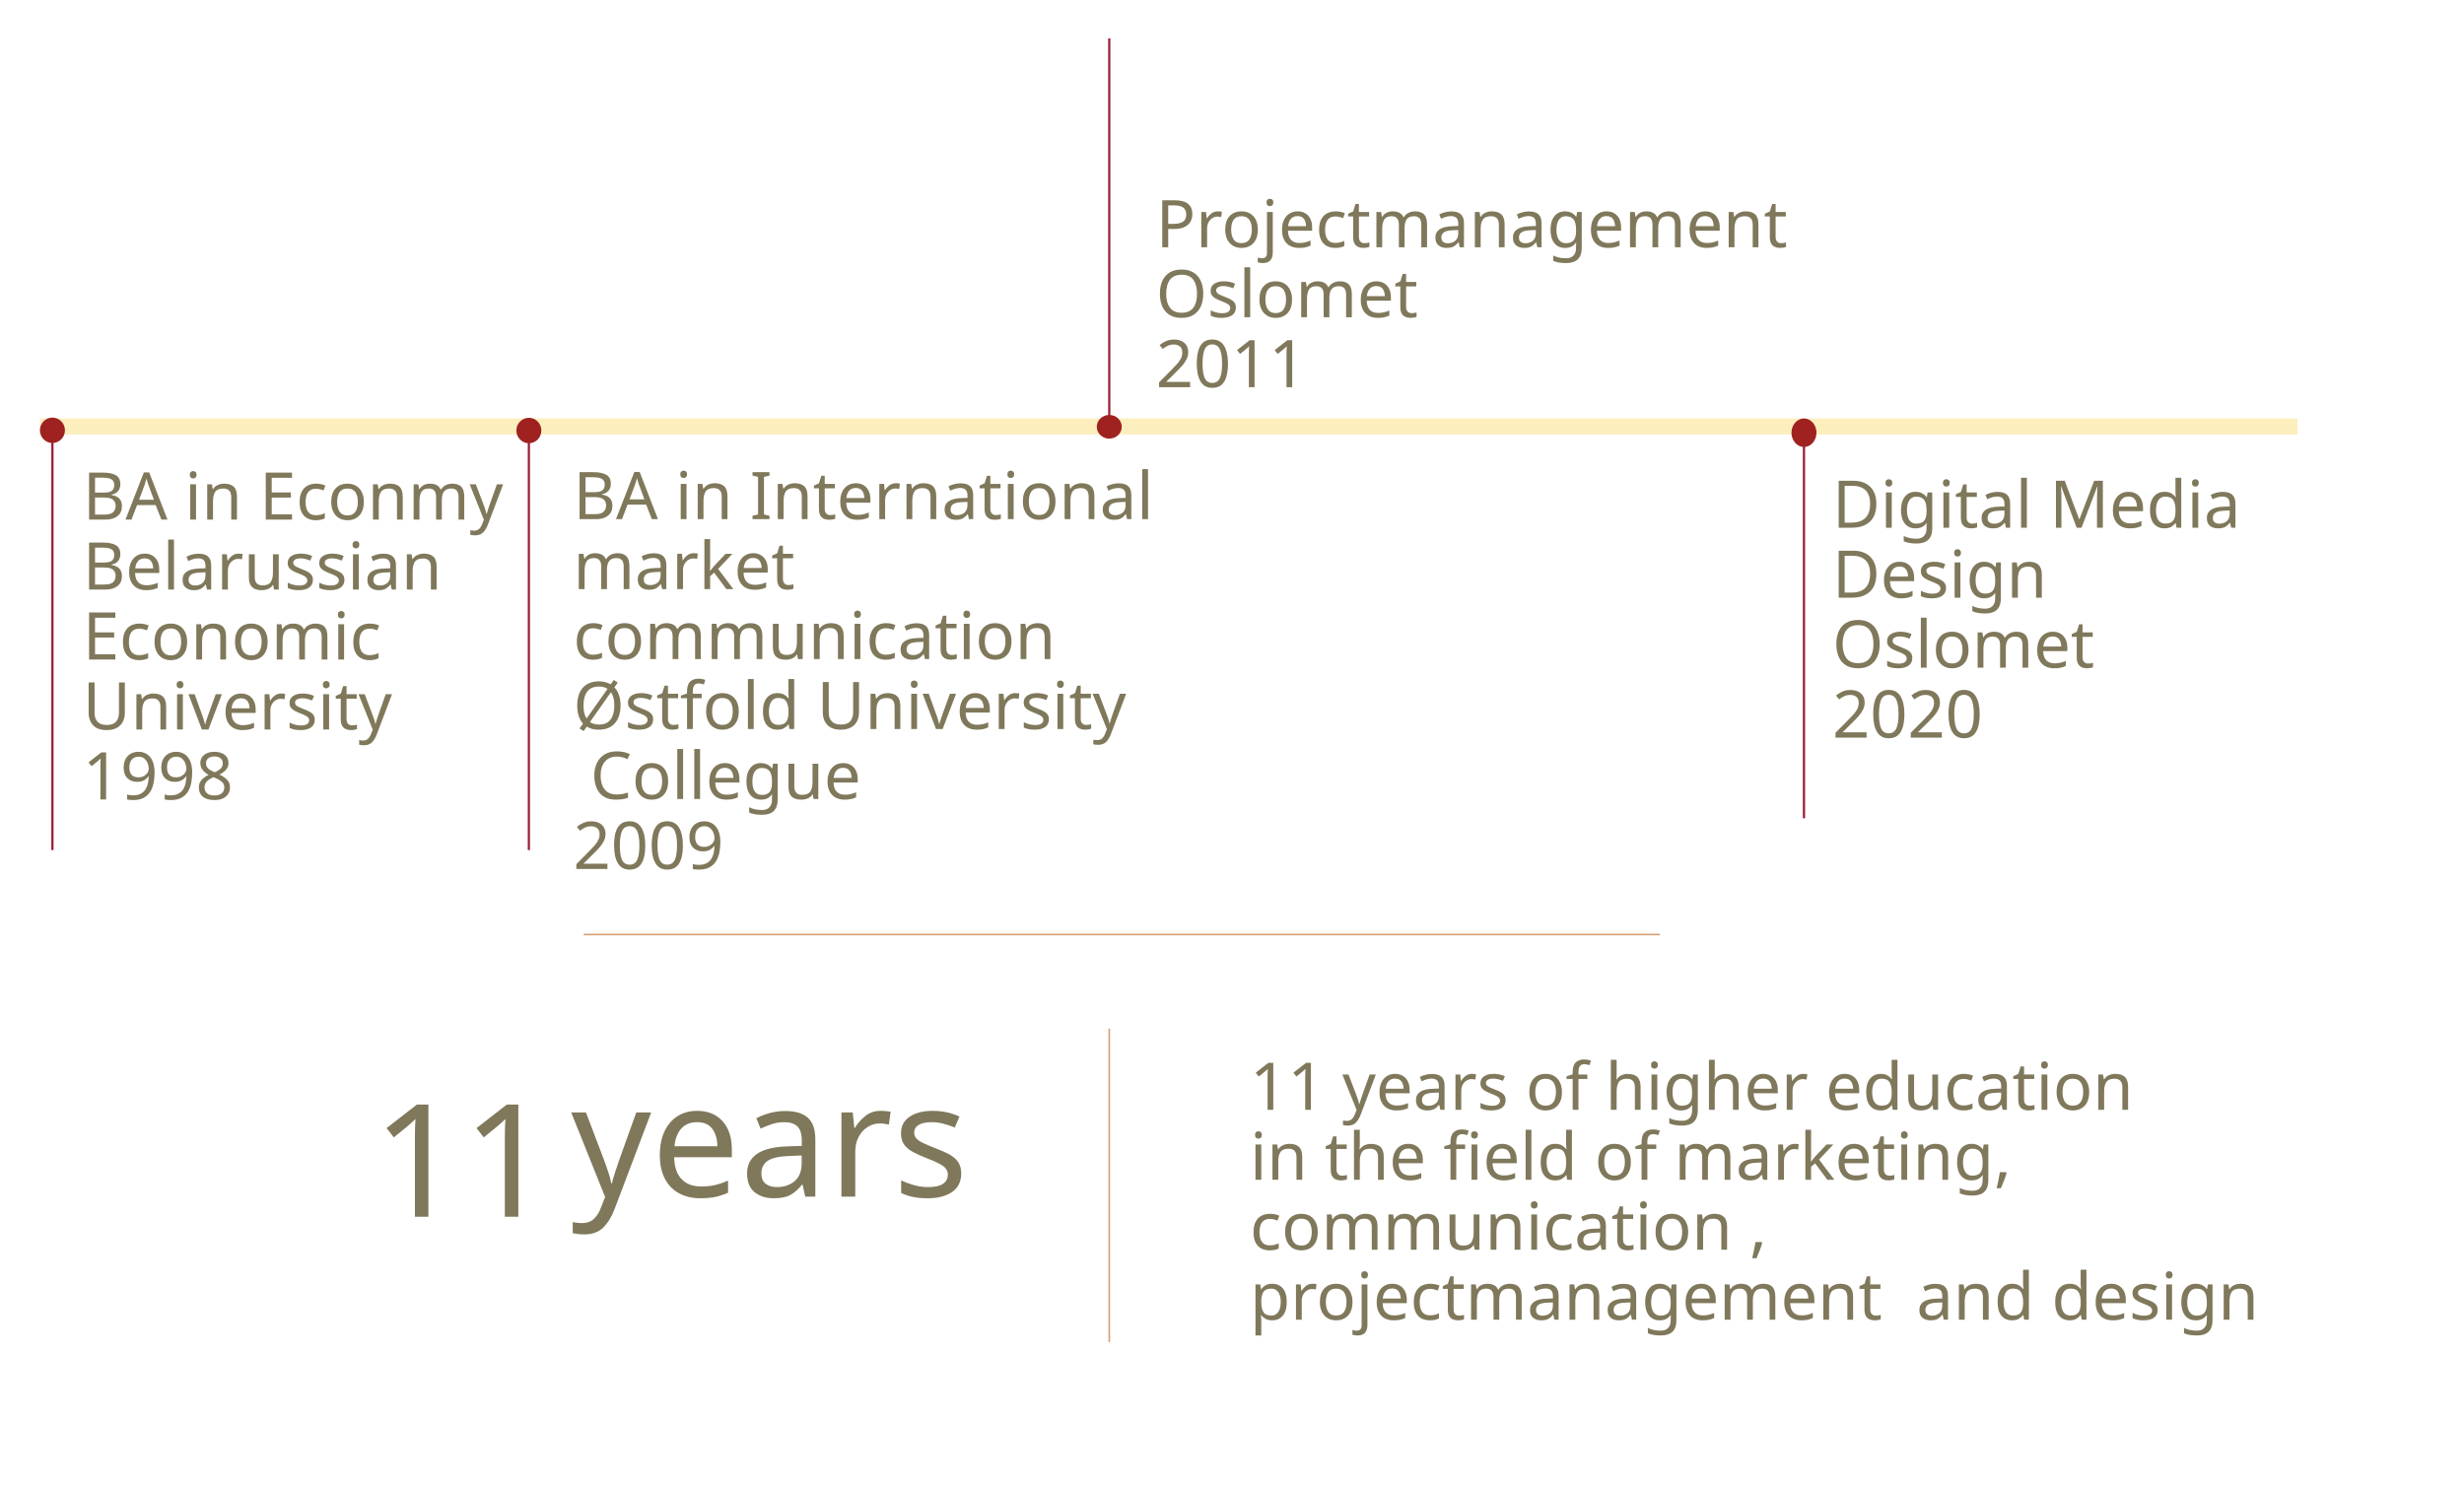
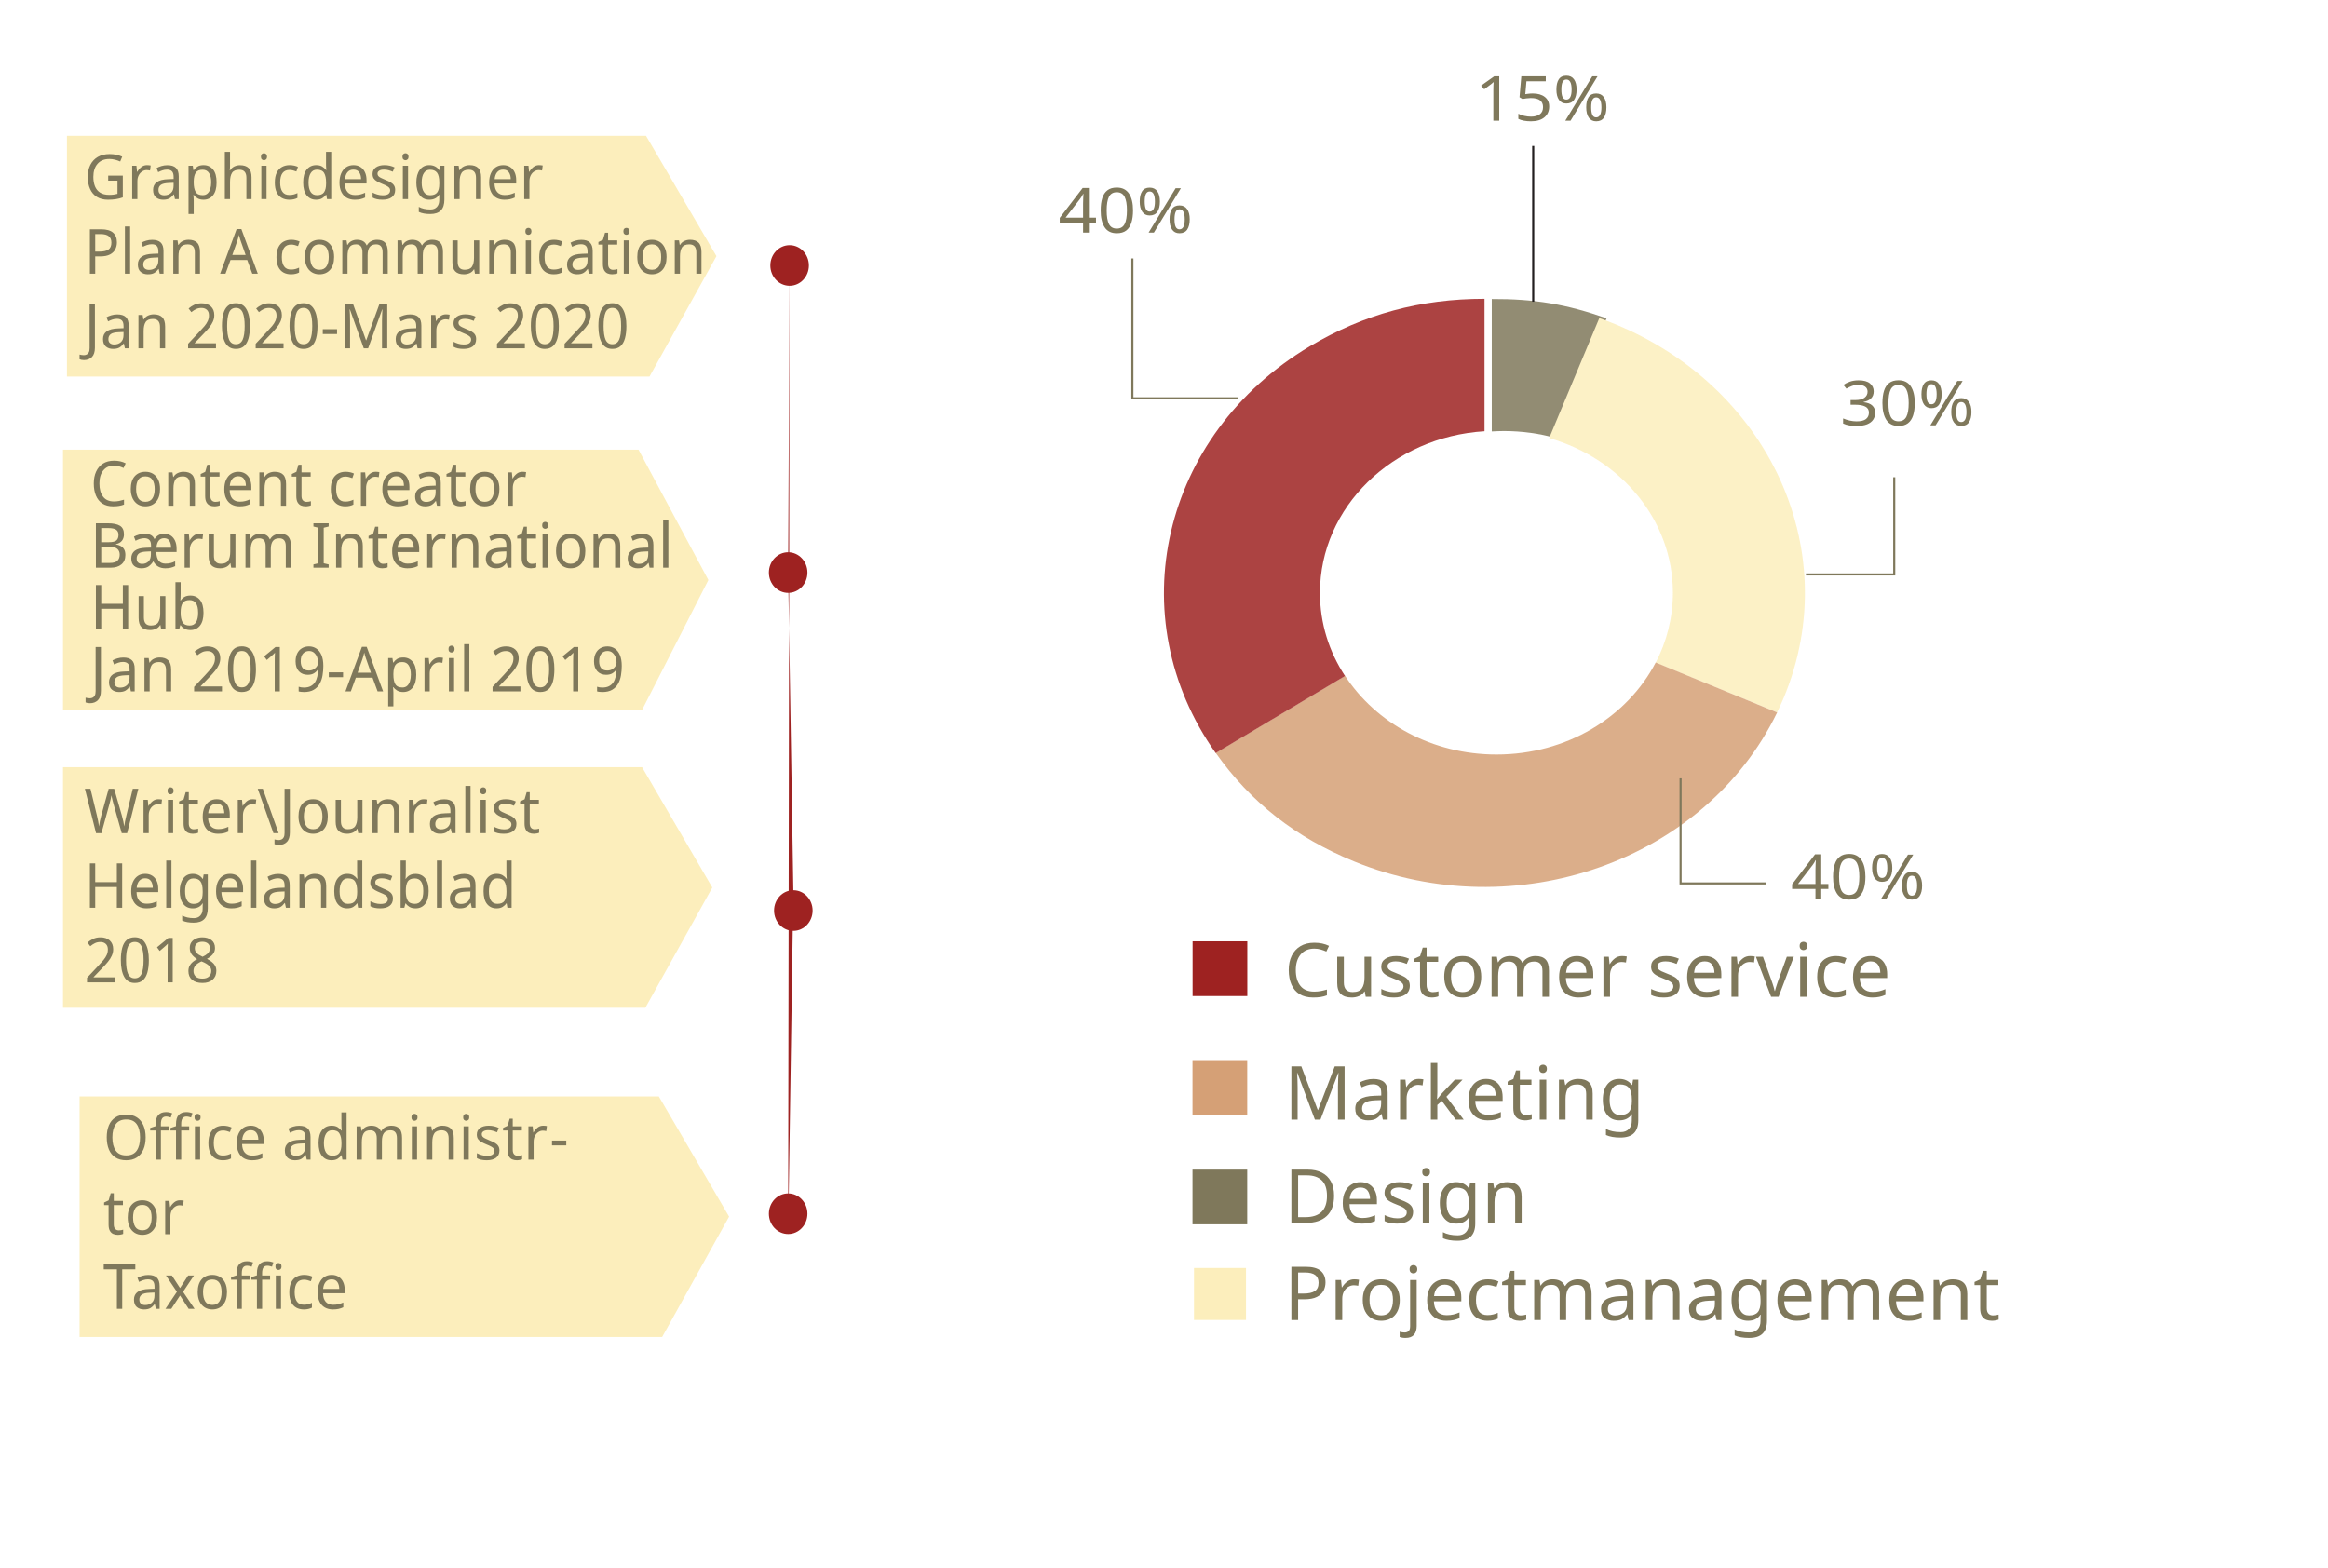
- <svg xmlns="http://www.w3.org/2000/svg" version="1.1" id="Layer_1" x="0px" y="0px" viewBox="0 0 1123.3 678.8" style="enable-background:new 0 0 1123.3 678.8;" xml:space="preserve">
+ <svg xmlns="http://www.w3.org/2000/svg" version="1.1" id="Layer_1" x="0px" y="0px" viewBox="0 0 1123.3 756.4" style="enable-background:new 0 0 1123.3 756.4;" xml:space="preserve">
  <style type="text/css">
	.st0{display:none;}
	.st1{display:inline;fill:none;}
	.st2{display:inline;fill:#9F2221;}
	.st3{display:inline;opacity:0.26;fill:#FDEFBD;enable-background:new    ;}
	.st4{fill:#FDEFBD;}
	.st5{fill:none;}
- 	.st6{fill:#7F785B;}
- 	.st7{font-family:'ArialMT';}
- 	.st8{font-size:71.672px;}
- 	.st9{fill:none;stroke:#9B1B37;stroke-miterlimit:10;}
- 	.st10{fill:#9F2221;}
+ 	.st6{fill:none;stroke:#9B1B37;stroke-miterlimit:10;}
+ 	.st7{fill:#9F2221;}
+ 	.st8{fill:none;stroke:#D6A176;stroke-width:0.75;stroke-miterlimit:10;}
+ 	.st9{fill:#FCEEBC;}
+ 	.st10{fill:#7F785B;}
	.st11{font-family:'Lato-Regular';}
	.st12{font-size:30px;}
- 	.st13{fill:none;stroke:#D6A176;stroke-width:0.75;stroke-miterlimit:10;}
- 	.st14{fill:#FCEEBC;}
- 	.st15{fill:#9E2221;}
- 	.st16{opacity:0.85;}
- 	.st17{fill:#D5A076;}
- 	.st18{fill:none;stroke:#231F20;stroke-miterlimit:10;}
- 	.st19{fill:none;stroke:#7F785B;stroke-miterlimit:10;}
+ 	.st13{fill:#9E2221;}
+ 	.st14{opacity:0.85;}
+ 	.st15{fill:#D5A076;}
+ 	.st16{fill:none;stroke:#231F20;stroke-miterlimit:10;}
+ 	.st17{fill:none;stroke:#7F785B;stroke-miterlimit:10;}
+ 	.st18{font-size:36px;}
</style>
  <g id="Backgound" class="st0">
-     <rect x="1426.8" y="478.8" class="st1" width="410.2" height="34.3" />
-     <polygon class="st2" points="1440.3,1104.8 1438.8,1106.1 1439,1108.1 1437.2,1107 1435.3,1107.8 1435.8,1105.8 1434.4,1104.3    1436.5,1104.2 1437.5,1102.5 1438.3,1104.3  " />
-     <polygon class="st2" points="1439.1,1139.8 1437.5,1141.1 1437.8,1143.1 1436,1142 1434.1,1142.8 1434.6,1140.8 1433.2,1139.3    1435.3,1139.2 1436.3,1137.4 1437.1,1139.3  " />
-     <polygon class="st2" points="1439.1,1121.5 1437.5,1122.7 1437.8,1124.8 1436,1123.7 1434.1,1124.4 1434.6,1122.5 1433.2,1121    1435.3,1120.8 1436.3,1119.1 1437.1,1121  " />
-     <polygon class="st2" points="1453.7,1104.8 1452.1,1106.1 1452.3,1108.1 1450.6,1107 1448.7,1107.8 1449.2,1105.8 1447.8,1104.3    1449.8,1104.2 1450.9,1102.5 1451.7,1104.3  " />
-     <polygon class="st2" points="1453.7,1121.5 1452.1,1122.7 1452.3,1124.8 1450.6,1123.7 1448.7,1124.4 1449.2,1122.5 1447.8,1121    1449.8,1120.8 1450.9,1119.1 1451.7,1121  " />
-     <polygon class="st2" points="1498.7,1139.8 1497.1,1141.1 1497.3,1143.1 1495.6,1142 1493.7,1142.8 1494.2,1140.8 1492.8,1139.3    1494.9,1139.2 1495.9,1137.4 1496.7,1139.3  " />
-     <polygon class="st2" points="1498.7,1121.5 1497.1,1122.7 1497.3,1124.8 1495.6,1123.7 1493.7,1124.4 1494.2,1122.5 1492.8,1121    1494.9,1120.8 1495.9,1119.1 1496.7,1121  " />
-     <polygon class="st2" points="1484.4,1121.5 1482.8,1122.7 1483,1124.8 1481.3,1123.7 1479.4,1124.4 1479.8,1122.5 1478.5,1121    1480.5,1120.8 1481.6,1119.1 1482.3,1121  " />
-     <polygon class="st2" points="1469,1121.5 1467.4,1122.7 1467.7,1124.8 1465.9,1123.7 1464,1124.4 1464.5,1122.5 1463.1,1121    1465.2,1120.8 1466.2,1119.1 1467,1121  " />
-     <polygon class="st2" points="1453.5,1139.8 1451.9,1141.1 1452.2,1143.1 1450.4,1142 1448.5,1142.8 1449,1140.8 1447.6,1139.3    1449.7,1139.2 1450.7,1137.4 1451.5,1139.3  " />
-     <polygon class="st2" points="1469,1139.8 1467.4,1141.1 1467.7,1143.1 1465.9,1142 1464,1142.8 1464.5,1140.8 1463.1,1139.3    1465.2,1139.2 1466.2,1137.4 1467,1139.3  " />
-     <polygon class="st2" points="1483.9,1139.8 1482.3,1141.1 1482.5,1143.1 1480.8,1142 1478.9,1142.8 1479.3,1140.8 1478,1139.3    1480,1139.2 1481.1,1137.4 1481.8,1139.3  " />
-     <polygon class="st2" points="1498.8,1104.8 1497.2,1106.1 1497.4,1108.1 1495.6,1107 1493.8,1107.8 1494.2,1105.8 1492.8,1104.3    1494.9,1104.2 1495.9,1102.5 1496.7,1104.3  " />
-     <polygon class="st2" points="1469,1104.8 1467.4,1106.1 1467.7,1108.1 1465.9,1107 1464,1107.8 1464.5,1105.8 1463.1,1104.3    1465.2,1104.2 1466.2,1102.5 1467,1104.3  " />
-     <polygon class="st2" points="1484.4,1104.8 1482.8,1106.1 1483,1108.1 1481.3,1107 1479.4,1107.8 1479.8,1105.8 1478.5,1104.3    1480.5,1104.2 1481.6,1102.5 1482.3,1104.3  " />
-     <rect x="1758.3" y="1166.3" class="st1" width="101.4" height="18.5" />
-     <rect x="1770.2" y="1149.4" class="st1" width="101.4" height="18.5" />
+     <rect x="283.5" y="478.8" class="st1" width="410.2" height="34.3" />
+     <polygon class="st2" points="297,1104.8 295.5,1106.1 295.7,1108.1 293.9,1107 292,1107.8 292.5,1105.8 291.1,1104.3 293.2,1104.2    294.2,1102.5 295,1104.3  " />
+     <polygon class="st2" points="295.8,1139.8 294.2,1141.1 294.5,1143.1 292.7,1142 290.8,1142.8 291.3,1140.8 289.9,1139.3    292,1139.2 293,1137.4 293.8,1139.3  " />
+     <polygon class="st2" points="295.8,1121.5 294.2,1122.7 294.5,1124.8 292.7,1123.7 290.8,1124.4 291.3,1122.5 289.9,1121    292,1120.8 293,1119.1 293.8,1121  " />
+     <polygon class="st2" points="310.4,1104.8 308.8,1106.1 309,1108.1 307.3,1107 305.4,1107.8 305.9,1105.8 304.5,1104.3    306.5,1104.2 307.6,1102.5 308.4,1104.3  " />
+     <polygon class="st2" points="310.4,1121.5 308.8,1122.7 309,1124.8 307.3,1123.7 305.4,1124.4 305.9,1122.5 304.5,1121    306.5,1120.8 307.6,1119.1 308.4,1121  " />
+     <polygon class="st2" points="355.4,1139.8 353.8,1141.1 354,1143.1 352.3,1142 350.4,1142.8 350.9,1140.8 349.5,1139.3    351.6,1139.2 352.6,1137.4 353.4,1139.3  " />
+     <polygon class="st2" points="355.4,1121.5 353.8,1122.7 354,1124.8 352.3,1123.7 350.4,1124.4 350.9,1122.5 349.5,1121    351.6,1120.8 352.6,1119.1 353.4,1121  " />
+     <polygon class="st2" points="341.1,1121.5 339.5,1122.7 339.7,1124.8 338,1123.7 336.1,1124.4 336.5,1122.5 335.2,1121    337.2,1120.8 338.3,1119.1 339,1121  " />
+     <polygon class="st2" points="325.7,1121.5 324.1,1122.7 324.4,1124.8 322.6,1123.7 320.7,1124.4 321.2,1122.5 319.8,1121    321.9,1120.8 322.9,1119.1 323.7,1121  " />
+     <polygon class="st2" points="310.2,1139.8 308.6,1141.1 308.9,1143.1 307.1,1142 305.2,1142.8 305.7,1140.8 304.3,1139.3    306.4,1139.2 307.4,1137.4 308.2,1139.3  " />
+     <polygon class="st2" points="325.7,1139.8 324.1,1141.1 324.4,1143.1 322.6,1142 320.7,1142.8 321.2,1140.8 319.8,1139.3    321.9,1139.2 322.9,1137.4 323.7,1139.3  " />
+     <polygon class="st2" points="340.6,1139.8 339,1141.1 339.2,1143.1 337.5,1142 335.6,1142.8 336,1140.8 334.7,1139.3 336.7,1139.2    337.8,1137.4 338.5,1139.3  " />
+     <polygon class="st2" points="355.5,1104.8 353.9,1106.1 354.1,1108.1 352.3,1107 350.5,1107.8 350.9,1105.8 349.5,1104.3    351.6,1104.2 352.6,1102.5 353.4,1104.3  " />
+     <polygon class="st2" points="325.7,1104.8 324.1,1106.1 324.4,1108.1 322.6,1107 320.7,1107.8 321.2,1105.8 319.8,1104.3    321.9,1104.2 322.9,1102.5 323.7,1104.3  " />
+     <polygon class="st2" points="341.1,1104.8 339.5,1106.1 339.7,1108.1 338,1107 336.1,1107.8 336.5,1105.8 335.2,1104.3    337.2,1104.2 338.3,1102.5 339,1104.3  " />
+     <rect x="615" y="1166.3" class="st1" width="101.4" height="18.5" />
+     <rect x="626.9" y="1149.4" class="st1" width="101.4" height="18.5" />
  </g>
  <g id="Layer_4" class="st0">
</g>
  <g id="Layer_5" class="st0">
</g>
  <g id="Layer_6" class="st0">
</g>
  <g id="Layer_7" class="st0">
</g>
  <g id="Layer_8" class="st0">
-     <rect x="1685.3" y="388.6" class="st3" width="239.4" height="842" />
+     <rect x="542" y="388.6" class="st3" width="239.4" height="842" />
  </g>
-   <rect x="18.2" y="190.8" class="st4" width="1029.2" height="7.3" />
-   <path class="st4" d="M97.8,230.6" />
-   <rect x="260.3" y="494.7" class="st5" width="192.5" height="55.9" />
-   <text transform="matrix(1 0 0 1 260.3138 545.6378)" class="st6 st7 st8">years</text>
+   <rect x="-1125.1" y="190.8" class="st4" width="1029.2" height="7.3" />
+   <path class="st4" d="M-1045.5,230.6" />
+   <rect x="-883" y="494.7" class="st5" width="192.5" height="55.9" />
+   <text transform="matrix(1 0 0 1 -882.9862 545.6378)" class="st10" style="font-family:'ArialMT'; font-size:71.672px;">years</text>
  <g>
-     <line class="st9" x1="241.1" y1="199.3" x2="241.1" y2="387.6" />
-     <ellipse class="st10" cx="241.1" cy="196.3" rx="5.7" ry="5.8" />
+     <line class="st6" x1="-902.2" y1="199.3" x2="-902.2" y2="387.6" />
+     <ellipse class="st7" cx="-902.2" cy="196.3" rx="5.7" ry="5.8" />
  </g>
-   <rect x="569.8" y="483.9" class="st5" width="426.9" height="151.8" />
-   <text transform="matrix(1 0 0 1 569.8105 506.021)" class="st6 st11 st12">11 years of higher education </text>
-   <text transform="matrix(1 0 0 1 569.8105 537.921)" class="st6 st11 st12">in the field of marketing,</text>
-   <text transform="matrix(1 0 0 1 569.8105 569.821)" class="st6 st11 st12">communication , </text>
-   <text transform="matrix(1 0 0 1 569.8105 601.721)" class="st6 st11 st12">projectmanagement  and design</text>
-   <line class="st9" x1="505.7" y1="17.5" x2="505.7" y2="190.3" />
-   <ellipse class="st10" cx="505.7" cy="194.6" rx="5.7" ry="5.4" />
-   <line class="st9" x1="822.4" y1="200.7" x2="822.4" y2="373.1" />
-   <ellipse class="st10" cx="822.4" cy="197.3" rx="5.7" ry="6.5" />
-   <line class="st13" x1="266.1" y1="426.1" x2="756.7" y2="426.1" />
-   <line class="st13" x1="505.7" y1="469" x2="505.7" y2="611.9" />
-   <rect x="36.7" y="214.8" class="st5" width="191.6" height="150" />
-   <text transform="matrix(1 0 0 1 37.709 236.9041)" class="st6 st11 st12">BA in Econmy</text>
-   <text transform="matrix(1 0 0 1 37.709 268.8041)" class="st6 st11 st12">Belarussian </text>
-   <text transform="matrix(1 0 0 1 37.709 300.7041)" class="st6 st11 st12">Economic</text>
-   <text transform="matrix(1 0 0 1 37.709 332.6041)" class="st6 st11 st12">University</text>
-   <text transform="matrix(1 0 0 1 37.709 364.5041)" class="st6 st11 st12">1998</text>
-   <rect x="260.3" y="214.6" class="st5" width="265.6" height="238.1" />
-   <text transform="matrix(1 0 0 1 261.3139 236.7108)" class="st6 st11 st12">BA in International</text>
-   <text transform="matrix(1 0 0 1 261.3139 268.6108)" class="st6 st11 st12">market </text>
-   <text transform="matrix(1 0 0 1 261.3139 300.5108)" class="st6 st11 st12">communication</text>
-   <text transform="matrix(1 0 0 1 261.3139 332.4108)" class="st6 st11 st12">Østfold University</text>
-   <text transform="matrix(1 0 0 1 261.3139 364.3108)" class="st6 st11 st12"> Collegue</text>
-   <text transform="matrix(1 0 0 1 261.3139 396.2108)" class="st6 st11 st12">2009</text>
-   <rect x="526" y="90.6" class="st5" width="269.8" height="150.1" />
-   <text transform="matrix(1 0 0 1 526.9592 112.7451)" class="st6 st11 st12">Projectmanagement</text>
-   <text transform="matrix(1 0 0 1 526.9592 144.6451)" class="st6 st11 st12">Oslomet</text>
-   <text transform="matrix(1 0 0 1 526.9592 176.5451)" class="st6 st11 st12">2011</text>
+   <rect x="-573.5" y="483.9" class="st5" width="426.9" height="151.8" />
+   <text transform="matrix(1 0 0 1 -573.4896 506.021)" class="st10 st11 st12">11 years of higher education </text>
+   <text transform="matrix(1 0 0 1 -573.4896 537.921)" class="st10 st11 st12">in the field of marketing,</text>
+   <text transform="matrix(1 0 0 1 -573.4896 569.821)" class="st10 st11 st12">communication , </text>
+   <text transform="matrix(1 0 0 1 -573.4896 601.721)" class="st10 st11 st12">projectmanagement  and design</text>
+   <line class="st6" x1="-637.6" y1="17.5" x2="-637.6" y2="190.3" />
+   <ellipse class="st7" cx="-637.6" cy="194.6" rx="5.7" ry="5.4" />
+   <line class="st6" x1="-320.9" y1="200.7" x2="-320.9" y2="373.1" />
+   <ellipse class="st7" cx="-320.9" cy="197.3" rx="5.7" ry="6.5" />
+   <line class="st8" x1="-877.2" y1="426.1" x2="-386.6" y2="426.1" />
+   <line class="st8" x1="-637.6" y1="469" x2="-637.6" y2="611.9" />
+   <rect x="-1106.6" y="214.8" class="st5" width="191.6" height="150" />
+   <text transform="matrix(1 0 0 1 -1105.591 236.9041)" class="st10 st11 st12">BA in Econmy</text>
+   <text transform="matrix(1 0 0 1 -1105.591 268.8041)" class="st10 st11 st12">Belarussian </text>
+   <text transform="matrix(1 0 0 1 -1105.591 300.7041)" class="st10 st11 st12">Economic</text>
+   <text transform="matrix(1 0 0 1 -1105.591 332.6041)" class="st10 st11 st12">University</text>
+   <text transform="matrix(1 0 0 1 -1105.591 364.5041)" class="st10 st11 st12">1998</text>
+   <rect x="-883" y="214.6" class="st5" width="265.6" height="238.1" />
+   <text transform="matrix(1 0 0 1 -881.9861 236.7108)" class="st10 st11 st12">BA in International</text>
+   <text transform="matrix(1 0 0 1 -881.9861 268.6108)" class="st10 st11 st12">market </text>
+   <text transform="matrix(1 0 0 1 -881.9861 300.5108)" class="st10 st11 st12">communication</text>
+   <text transform="matrix(1 0 0 1 -881.9861 332.4108)" class="st10 st11 st12">Østfold University</text>
+   <text transform="matrix(1 0 0 1 -881.9861 364.3108)" class="st10 st11 st12"> Collegue</text>
+   <text transform="matrix(1 0 0 1 -881.9861 396.2108)" class="st10 st11 st12">2009</text>
+   <rect x="-617.3" y="90.6" class="st5" width="269.8" height="150.1" />
+   <text transform="matrix(1 0 0 1 -616.3408 112.7451)" class="st10 st11 st12">Projectmanagement</text>
+   <text transform="matrix(1 0 0 1 -616.3408 144.6451)" class="st10 st11 st12">Oslomet</text>
+   <text transform="matrix(1 0 0 1 -616.3408 176.5451)" class="st10 st11 st12">2011</text>
  <g>
-     <line class="st9" x1="23.9" y1="199.2" x2="23.9" y2="387.6" />
-     <ellipse class="st10" cx="23.9" cy="196.2" rx="5.7" ry="5.8" />
+     <line class="st6" x1="-1119.4" y1="199.2" x2="-1119.4" y2="387.6" />
+     <ellipse class="st7" cx="-1119.4" cy="196.2" rx="5.7" ry="5.8" />
  </g>
-   <rect x="834.3" y="218.5" class="st5" width="269.8" height="150.1" />
-   <text transform="matrix(1 0 0 1 835.335 240.6179)" class="st6 st11 st12">Digital Media </text>
-   <text transform="matrix(1 0 0 1 835.335 272.5179)" class="st6 st11 st12">Design</text>
-   <text transform="matrix(1 0 0 1 835.335 304.4179)" class="st6 st11 st12">Oslomet</text>
-   <text transform="matrix(1 0 0 1 835.335 336.3179)" class="st6 st11 st12">2020</text>
-   <rect x="82.5" y="487.5" class="st5" width="147.6" height="133.1" />
-   <rect x="169.9" y="503.8" class="st5" width="192.5" height="55.9" />
-   <text transform="matrix(1 0 0 1 169.8671 554.7867)" class="st6 st7 st8">11</text>
-   <text transform="matrix(1 0 0 1 943.3829 -72.8953)" class="st7 st12">Lorem ipsum</text>
-   <polygon class="st14" points="1453,342.8 1173.7,342.8 1173.7,217 1451.4,217 1485.1,279.9 " />
-   <polygon class="st14" points="1456.7,181.7 1175.6,181.7 1175.6,65.5 1455,65.5 1489,123.6 " />
-   <polygon class="st14" points="1462.8,645.2 1181.7,645.2 1181.7,529.1 1461.2,529.1 1495.1,587.1 " />
-   <polygon class="st14" points="1454.7,486.3 1173.7,486.3 1173.7,370.2 1453.1,370.2 1487,428.3 " />
+   <rect x="-309" y="218.5" class="st5" width="269.8" height="150.1" />
+   <text transform="matrix(1 0 0 1 -307.965 240.6179)" class="st10 st11 st12">Digital Media </text>
+   <text transform="matrix(1 0 0 1 -307.965 272.5179)" class="st10 st11 st12">Design</text>
+   <text transform="matrix(1 0 0 1 -307.965 304.4179)" class="st10 st11 st12">Oslomet</text>
+   <text transform="matrix(1 0 0 1 -307.965 336.3179)" class="st10 st11 st12">2020</text>
+   <rect x="-1060.8" y="487.5" class="st5" width="147.6" height="133.1" />
+   <rect x="-973.4" y="503.8" class="st5" width="192.5" height="55.9" />
+   <text transform="matrix(1 0 0 1 -973.433 554.7867)" class="st10" style="font-family:'ArialMT'; font-size:71.672px;">11</text>
+   <text transform="matrix(1 0 0 1 -199.9172 -72.8953)" class="st12" style="font-family:'ArialMT';">Lorem ipsum</text>
+   <polygon class="st9" points="309.7,342.8 30.4,342.8 30.4,217 308.1,217 341.8,279.9 " />
+   <polygon class="st9" points="313.4,181.7 32.3,181.7 32.3,65.5 311.7,65.5 345.7,123.6 " />
+   <polygon class="st9" points="319.5,645.2 38.4,645.2 38.4,529.1 317.9,529.1 351.8,587.1 " />
+   <polygon class="st9" points="311.4,486.3 30.4,486.3 30.4,370.2 309.8,370.2 343.7,428.3 " />
  <g>
-     <rect x="1186.8" y="221.9" class="st5" width="290.9" height="134.9" />
-     <text transform="matrix(0.9499 0 0 1 1186.814 244.0376)">
-       <tspan x="0" y="0" class="st6 st11 st12">Content creator</tspan>
-       <tspan x="0" y="29.9" class="st6 st11 st12">Bærum International</tspan>
-       <tspan x="0" y="59.7" class="st6 st11 st12">Hub</tspan>
-       <tspan x="0" y="89.6" class="st6 st11 st12">Jan 2019-April 2019</tspan>
+     <rect x="43.5" y="221.9" class="st5" width="290.9" height="134.9" />
+     <text transform="matrix(0.9499 0 0 1 43.5139 244.0376)">
+       <tspan x="0" y="0" class="st10 st11 st12">Content creator</tspan>
+       <tspan x="0" y="29.9" class="st10 st11 st12">Bærum International</tspan>
+       <tspan x="0" y="59.7" class="st10 st11 st12">Hub</tspan>
+       <tspan x="0" y="89.6" class="st10 st11 st12">Jan 2019-April 2019</tspan>
    </text>
-     <rect x="1183.9" y="74" class="st5" width="290.9" height="109.2" />
-     <text transform="matrix(0.9499 0 0 1 1183.915 96.0629)">
-       <tspan x="0" y="0" class="st6 st11 st12">Graphicdesigner</tspan>
-       <tspan x="0" y="36" class="st6 st11 st12">Plan A communication</tspan>
-       <tspan x="0" y="72" class="st6 st11 st12">Jan 2020-Mars 2020</tspan>
+     <rect x="40.6" y="74" class="st5" width="290.9" height="109.2" />
+     <text transform="matrix(0.9499 0 0 1 40.6147 96.0629)">
+       <tspan x="0" y="0" class="st10 st11 st12">Graphicdesigner</tspan>
+       <tspan x="0" y="36" class="st10 st11 st12">Plan A communication</tspan>
+       <tspan x="0" y="72" class="st10 st11 st12">Jan 2020-Mars 2020</tspan>
    </text>
-     <rect x="1193.1" y="537.5" class="st5" width="252.9" height="104.9" />
-     <text transform="matrix(0.9499 0 0 1 1193.068 559.5938)">
-       <tspan x="0" y="0" class="st6 st11 st12">Office administr</tspan>
-       <tspan x="226.8" y="0" class="st6 st11 st12">-</tspan>
-       <tspan x="0" y="36" class="st6 st11 st12">tor</tspan>
-       <tspan x="0" y="72" class="st6 st11 st12">Taxoffice</tspan>
+     <rect x="49.8" y="537.5" class="st5" width="252.9" height="104.9" />
+     <text transform="matrix(0.9499 0 0 1 49.7681 559.5938)">
+       <tspan x="0" y="0" class="st10 st11 st12">Office administr</tspan>
+       <tspan x="226.8" y="0" class="st10 st11 st12">-</tspan>
+       <tspan x="0" y="36" class="st10 st11 st12">tor</tspan>
+       <tspan x="0" y="72" class="st10 st11 st12">Taxoffice</tspan>
    </text>
    <g>
-       <ellipse class="st15" cx="1524.3" cy="128.1" rx="9.3" ry="9.8" />
-       <ellipse class="st15" cx="1523.6" cy="276.3" rx="9.3" ry="9.8" />
-       <ellipse class="st15" cx="1526.1" cy="439.4" rx="9.3" ry="9.8" />
-       <ellipse class="st15" cx="1523.6" cy="585.7" rx="9.3" ry="9.8" />
-       <polyline class="st15" points="1524.3,128.1 1523.6,276.3 1526.1,429.6 1523.6,595.5   " />
+       <ellipse class="st13" cx="381" cy="128.1" rx="9.3" ry="9.8" />
+       <ellipse class="st13" cx="380.3" cy="276.3" rx="9.3" ry="9.8" />
+       <ellipse class="st13" cx="382.8" cy="439.4" rx="9.3" ry="9.8" />
+       <ellipse class="st13" cx="380.3" cy="585.7" rx="9.3" ry="9.8" />
+       <polyline class="st13" points="381,128.1 380.3,276.3 382.8,429.6 380.3,595.5   " />
    </g>
-     <rect x="1183.9" y="379.9" class="st5" width="290.9" height="109.2" />
-     <text transform="matrix(0.9499 0 0 1 1183.915 402.0484)">
-       <tspan x="0" y="0" class="st6 st11 st12">Writer\Jounralist</tspan>
-       <tspan x="0" y="36" class="st6 st11 st12">Helgelandsblad</tspan>
-       <tspan x="0" y="72" class="st6 st11 st12">2018</tspan>
+     <rect x="40.6" y="379.9" class="st5" width="290.9" height="109.2" />
+     <text transform="matrix(0.9499 0 0 1 40.6147 402.0484)">
+       <tspan x="0" y="0" class="st10 st11 st12">Writer\Jounralist</tspan>
+       <tspan x="0" y="36" class="st10 st11 st12">Helgelandsblad</tspan>
+       <tspan x="0" y="72" class="st10 st11 st12">2018</tspan>
    </text>
  </g>
  <g id="Layer_10">
</g>
-   <g>
-     <rect x="2116.2" y="653.8" class="st5" width="6.2" height="3.1" />
-     <g class="st16">
-       <g>
-         <path class="st6" d="M1918.5,153.6l-24.2,57.9c-8-2.3-16.6-3.5-25.4-3.5c-1.9,0-3.9,0.1-5.8,0.2v-63.9     C1883.7,144.2,1899.2,146.8,1918.5,153.6z" />
-       </g>
-       <g>
-         <path class="st14" d="M2003.9,336.9c-0.9,2.2-2.1,4.7-3.1,6.9l-58.6-24c5.3-10.2,8.3-21.7,8.3-33.8c0-35-25.1-64.7-59.7-74.6     l24.2-57.9C1994.6,181.7,2034.5,263.8,2003.9,336.9z" />
-       </g>
-       <g>
-         <path class="st17" d="M2000.8,343.8c-34.7,71.6-126.1,103.8-204.1,71.9c-28.3-11.6-49.9-28.5-66.8-52.4l62.4-37.2     c14.9,22.8,42,38,73.1,38c33.9,0,63.1-18.1,76.8-44.4L2000.8,343.8z" />
-       </g>
-       <g>
-         <path class="st15" d="M1859.6,144.2v63.9c-44.3,2.7-79.4,36.6-79.4,78c0,14.7,4.4,28.4,12.1,40.1l-62.4,37.2     c-46.5-65.7-26.2-153.6,45.4-196.3C1801.4,151.6,1828.6,144.2,1859.6,144.2z" />
-       </g>
+   <rect x="972.9" y="653.8" class="st5" width="6.2" height="3.1" />
+   <g class="st14">
+     <g>
+       <path class="st10" d="M775.2,153.6L751,211.5c-8-2.3-16.6-3.5-25.4-3.5c-1.9,0-3.9,0.1-5.8,0.2v-63.9    C740.4,144.2,755.9,146.8,775.2,153.6z" />
    </g>
-     <rect x="1654" y="90.1" class="st5" width="71.5" height="35.7" />
-     <text transform="matrix(1.0974 0 0 1 1653.961 112.2543)" class="st6 st11 st12">40%</text>
-     <rect x="1883.1" y="82.2" class="st5" width="40.1" height="15.9" />
-     <line class="st18" x1="1883.1" y1="70.4" x2="1883.1" y2="145.6" />
-     <polyline class="st19" points="1954.2,375.6 1954.2,426.3 1995.4,426.3  " />
-     <polyline class="st19" points="1689.7,124.7 1689.7,192.2 1740.8,192.2  " />
-     <polyline class="st19" points="2057.3,230.3 2057.3,277.2 2014.7,277.2  " />
-     <rect x="1718.7" y="454.3" transform="matrix(6.123234e-17 -1 1 6.123234e-17 1264.449 2199.356)" class="st15" width="26.4" height="26.4" />
-     <rect x="1718.7" y="511.6" transform="matrix(-1 -1.224647e-16 1.224647e-16 -1 3463.806 1049.57)" class="st17" width="26.4" height="26.4" />
-     <rect x="1719.4" y="612" transform="matrix(6.123234e-17 -1 1 6.123234e-17 1107.423 2356.383)" class="st14" width="25.1" height="25.1" />
-     <rect x="1718.7" y="564.5" transform="matrix(-1 -1.224647e-16 1.224647e-16 -1 3463.806 1155.315)" class="st6" width="26.4" height="26.4" />
-     <text transform="matrix(1 0 0 1 1762.935 480.9972)" class="st6 st11" style="font-size:36px;">Customer service</text>
-     <text transform="matrix(1 0 0 1 1762.936 540.2908)" class="st6 st11" style="font-size:36px;">Marketing</text>
-     <text transform="matrix(1 0 0 1 1762.935 590.1116)" class="st6 st11" style="font-size:36px;">Design</text>
-     <text transform="matrix(1 0 0 1 1762.936 637.0053)" class="st6 st11" style="font-size:36px;">Projectmanagement</text>
-     <rect x="2031.2" y="183.1" class="st5" width="71.5" height="35.7" />
-     <text transform="matrix(1.0974 0 0 1 2031.153 205.2478)" class="st6 st11 st12">30%</text>
-     <rect x="1855" y="36.1" class="st5" width="71.5" height="35.7" />
-     <text transform="matrix(1.0974 0 0 1 1855.018 58.2295)" class="st6 st11 st12">15%</text>
-     <rect x="2007.3" y="411.7" class="st5" width="71.5" height="35.7" />
-     <text transform="matrix(1.0974 0 0 1 2007.343 433.8279)" class="st6 st11 st12">40%</text>
+     <g>
+       <path class="st9" d="M860.6,336.9c-0.9,2.2-2.1,4.7-3.1,6.9l-58.6-24c5.3-10.2,8.3-21.7,8.3-33.8c0-35-25.1-64.7-59.7-74.6    l24.2-57.9C851.3,181.7,891.2,263.8,860.6,336.9z" />
+     </g>
+     <g>
+       <path class="st15" d="M857.5,343.8c-34.7,71.6-126.1,103.8-204.1,71.9c-28.3-11.6-49.9-28.5-66.8-52.4l62.4-37.2    c14.9,22.8,42,38,73.1,38c33.9,0,63.1-18.1,76.8-44.4L857.5,343.8z" />
+     </g>
+     <g>
+       <path class="st13" d="M716.3,144.2v63.9c-44.3,2.7-79.4,36.6-79.4,78c0,14.7,4.4,28.4,12.1,40.1l-62.4,37.2    c-46.5-65.7-26.2-153.6,45.4-196.3C658.1,151.6,685.3,144.2,716.3,144.2z" />
+     </g>
  </g>
+   <rect x="510.7" y="90.1" class="st5" width="71.5" height="35.7" />
+   <text transform="matrix(1.0974 0 0 1 510.6613 112.2543)" class="st10 st11 st12">40%</text>
+   <rect x="739.8" y="82.2" class="st5" width="40.1" height="15.9" />
+   <line class="st16" x1="739.8" y1="70.4" x2="739.8" y2="145.6" />
+   <polyline class="st17" points="810.9,375.6 810.9,426.3 852.1,426.3 " />
+   <polyline class="st17" points="546.4,124.7 546.4,192.2 597.5,192.2 " />
+   <polyline class="st17" points="914,230.3 914,277.2 871.4,277.2 " />
+   <rect x="575.4" y="454.3" transform="matrix(6.123234e-17 -1 1 6.123234e-17 121.1495 1056.056)" class="st13" width="26.4" height="26.4" />
+   <rect x="575.4" y="511.6" transform="matrix(-1 -1.224647e-16 1.224647e-16 -1 1177.206 1049.57)" class="st15" width="26.4" height="26.4" />
+   <rect x="576.1" y="612" transform="matrix(6.123234e-17 -1 1 6.123234e-17 -35.8772 1213.083)" class="st9" width="25.1" height="25.1" />
+   <rect x="575.4" y="564.5" transform="matrix(-1 -1.224647e-16 1.224647e-16 -1 1177.206 1155.315)" class="st10" width="26.4" height="26.4" />
+   <text transform="matrix(1 0 0 1 619.6351 480.9972)" class="st10 st11 st18">Customer service</text>
+   <text transform="matrix(1 0 0 1 619.6357 540.2908)" class="st10 st11 st18">Marketing</text>
+   <text transform="matrix(1 0 0 1 619.6354 590.1116)" class="st10 st11 st18">Design</text>
+   <text transform="matrix(1 0 0 1 619.6359 637.0053)" class="st10 st11 st18">Projectmanagement</text>
+   <rect x="887.9" y="183.1" class="st5" width="71.5" height="35.7" />
+   <text transform="matrix(1.0974 0 0 1 887.8533 205.2478)" class="st10 st11 st12">30%</text>
+   <rect x="711.7" y="36.1" class="st5" width="71.5" height="35.7" />
+   <text transform="matrix(1.0974 0 0 1 711.7177 58.2295)" class="st10 st11 st12">15%</text>
+   <rect x="864" y="411.7" class="st5" width="71.5" height="35.7" />
+   <text transform="matrix(1.0974 0 0 1 864.0426 433.8279)" class="st10 st11 st12">40%</text>
</svg>
